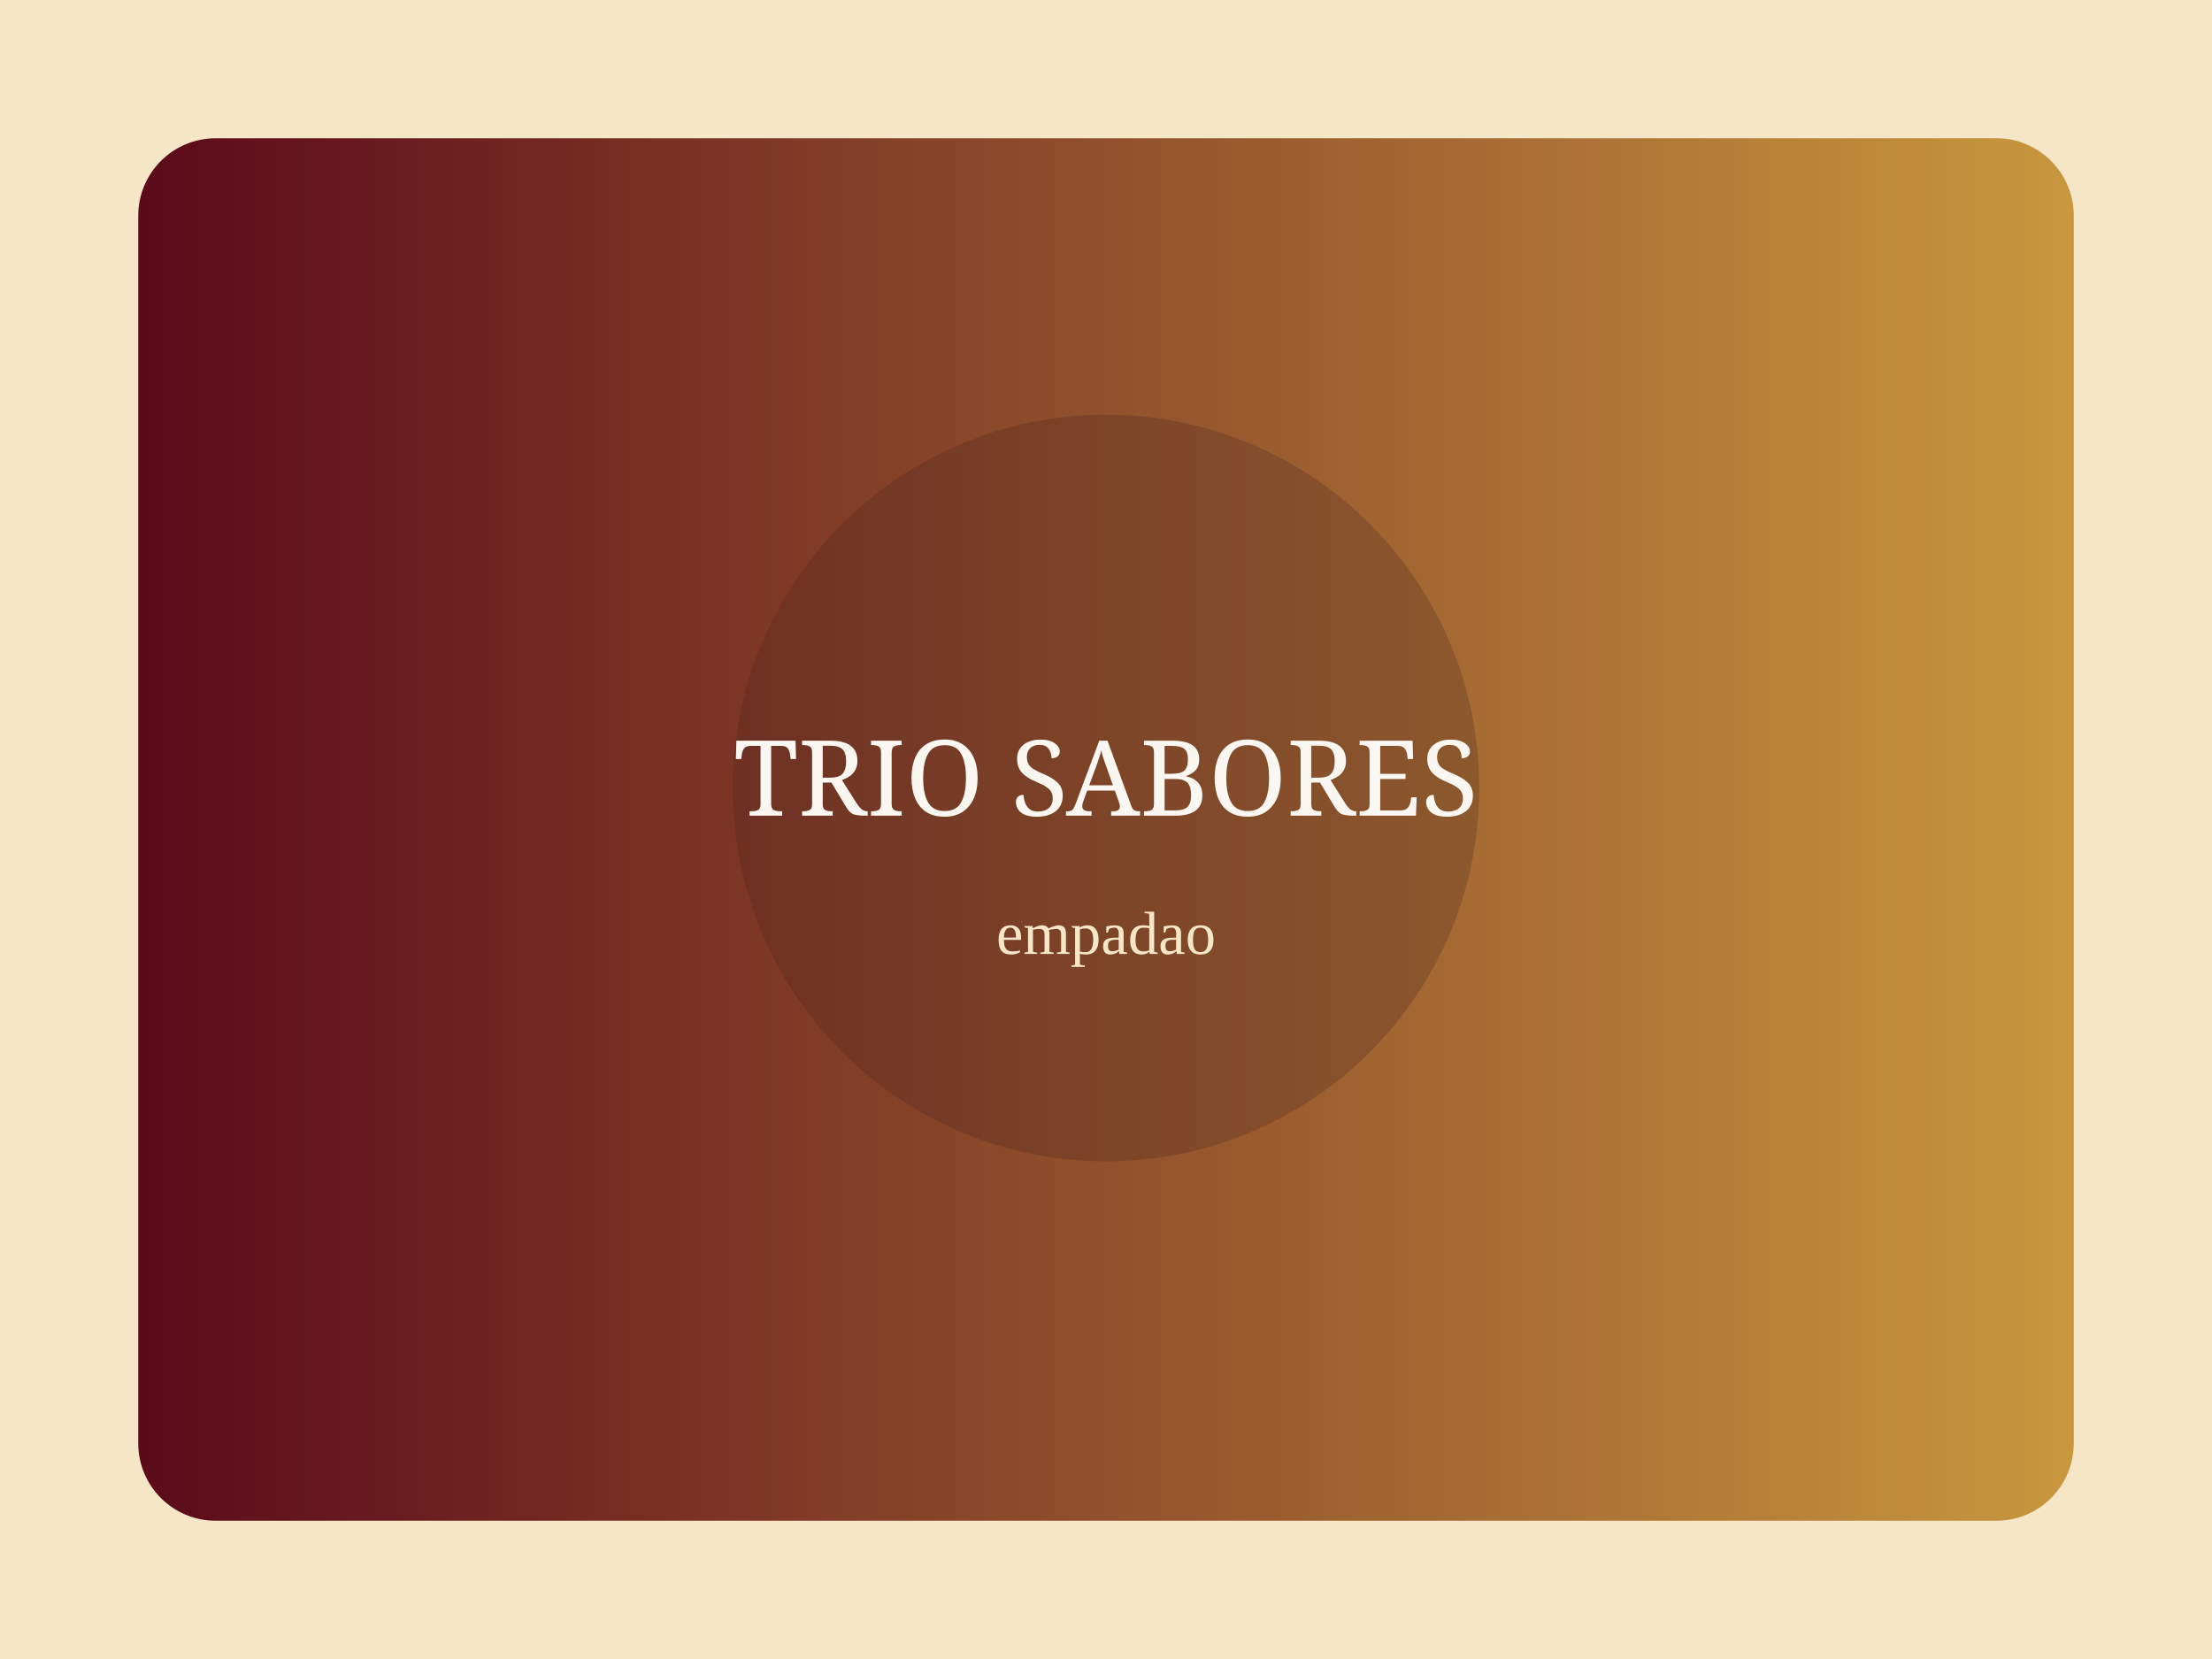
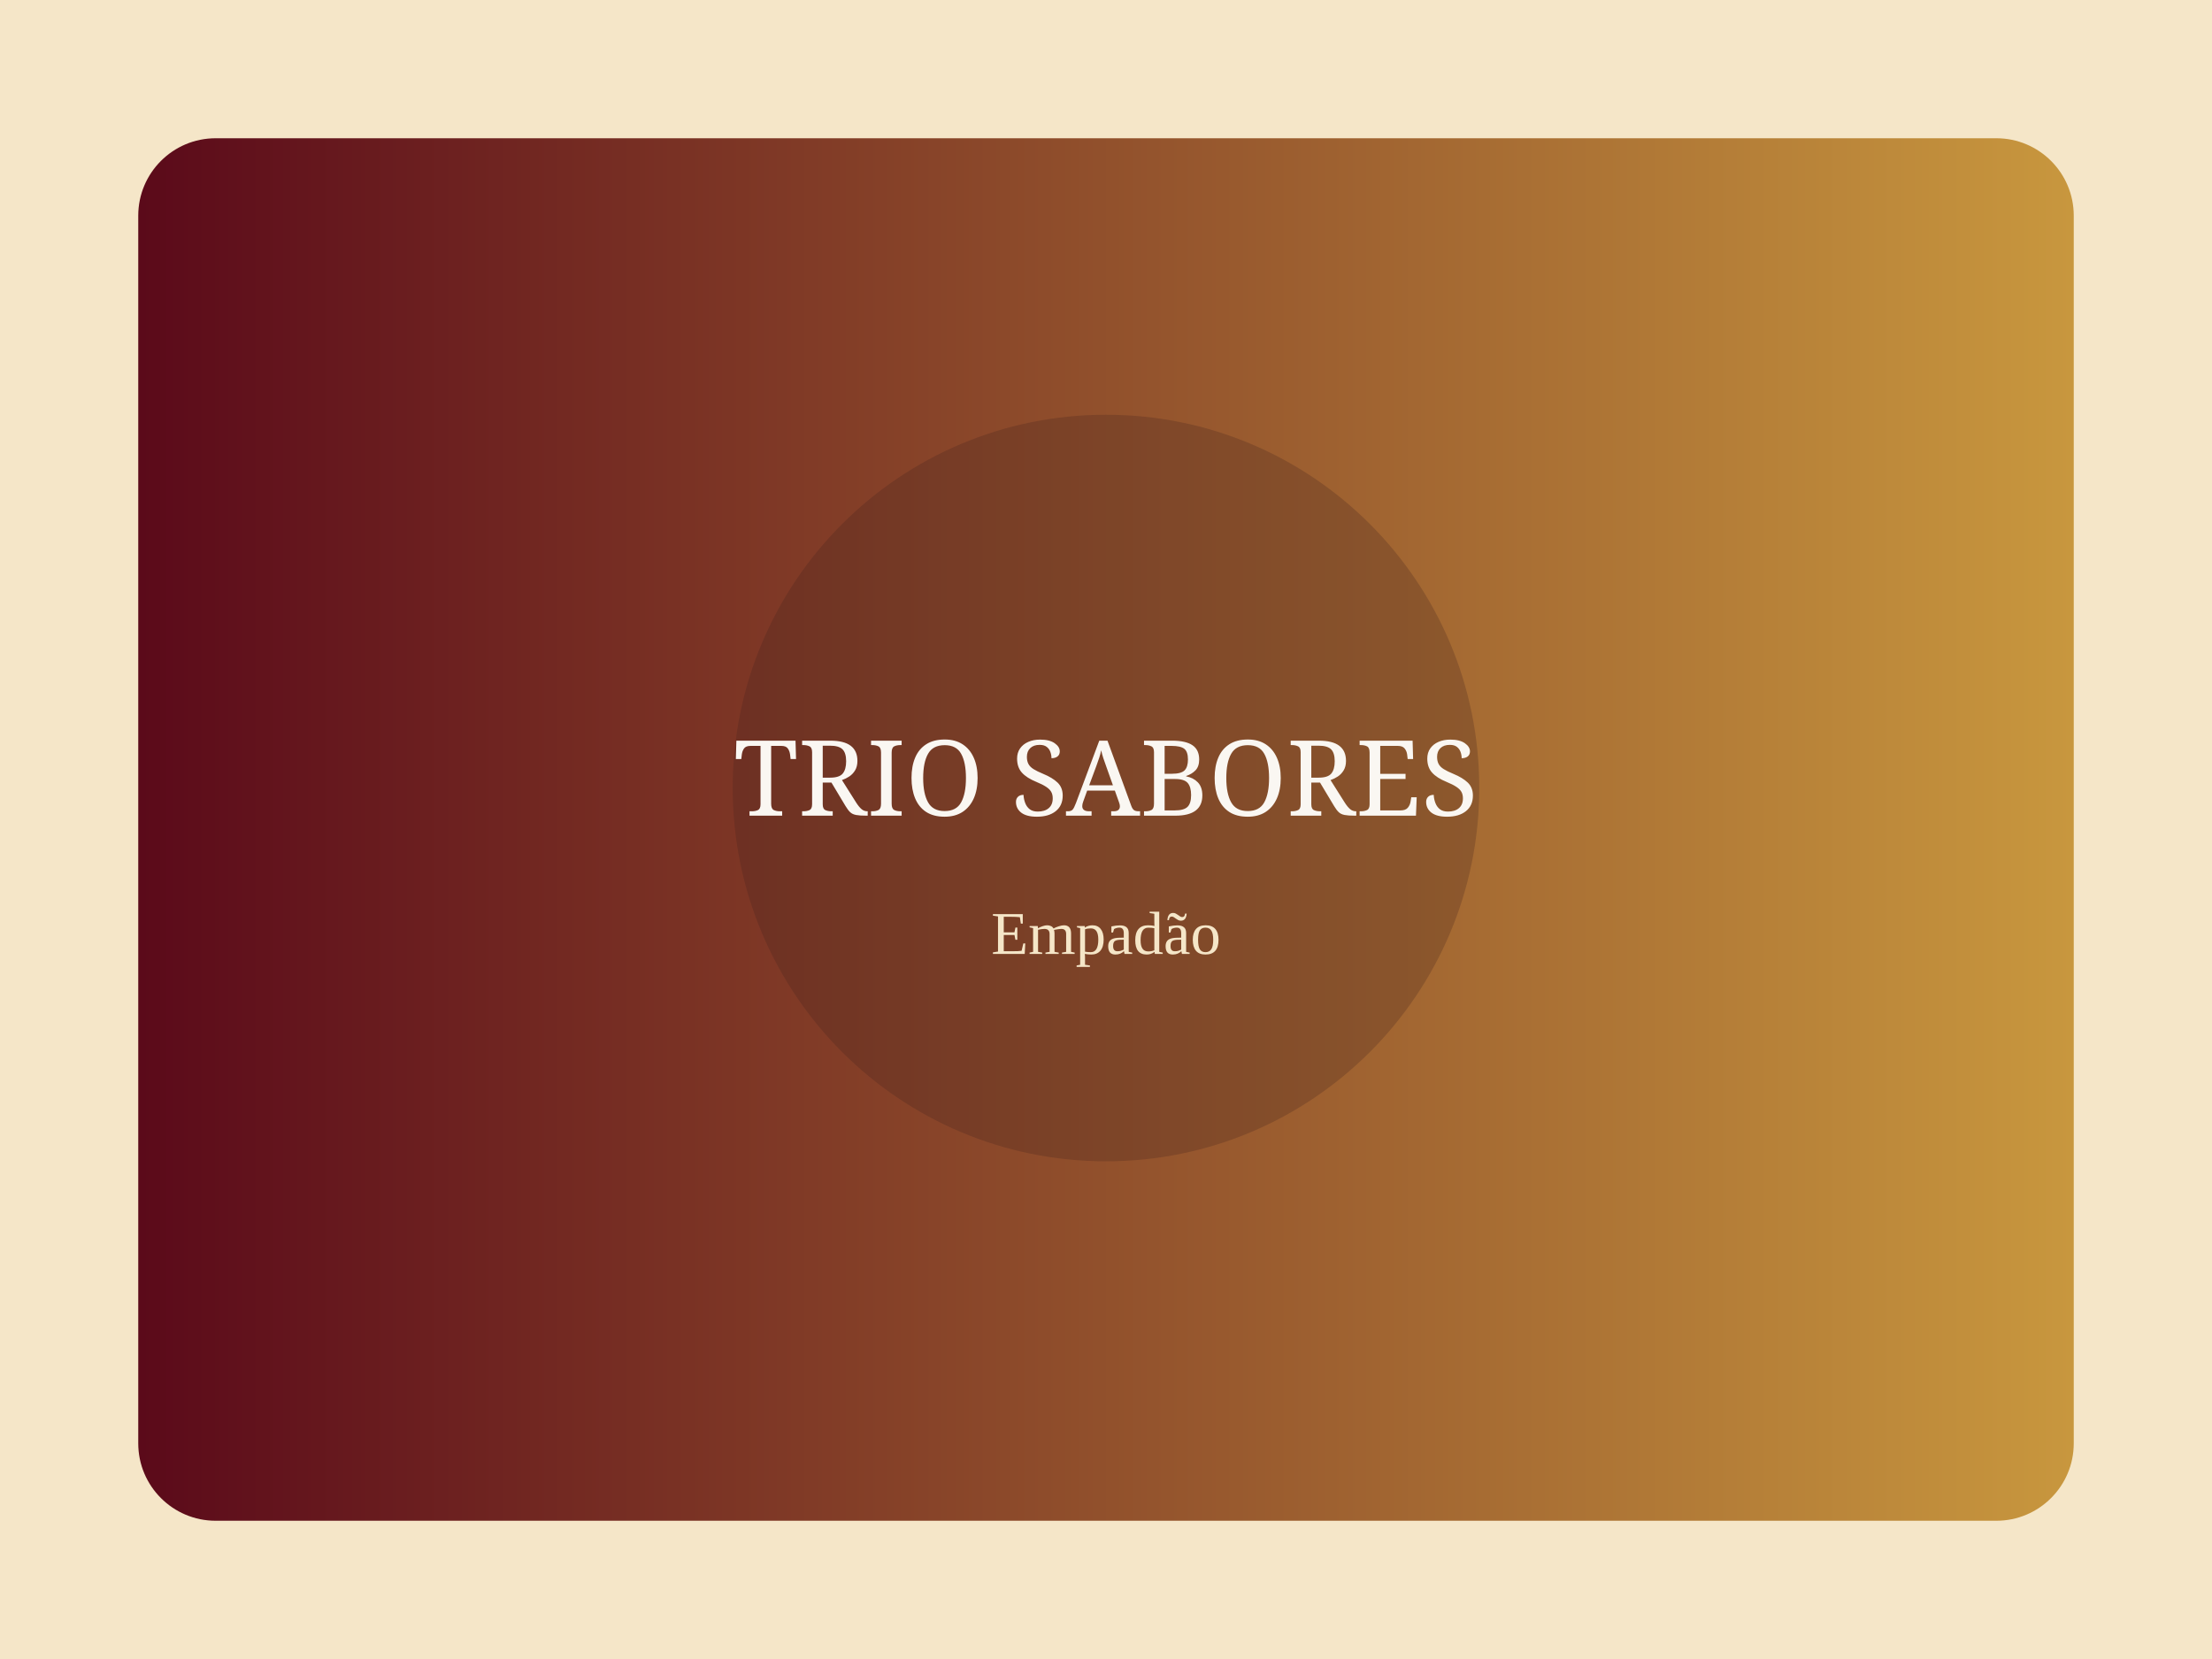
<svg xmlns="http://www.w3.org/2000/svg" width="800" height="600">
  <defs>
    <linearGradient id="g" x1="0" x2="1">
      <stop stop-color="#5b0a1a" />
      <stop offset="1" stop-color="#c8973e" />
    </linearGradient>
  </defs>
  <rect width="800" height="600" fill="#f5e6c8" />
  <rect x="50" y="50" width="700" height="500" rx="28" fill="url(#g)" />
  <circle cx="400" cy="285" r="135" fill="#3e1f1b" opacity=".25" />
  <text x="400" y="295" text-anchor="middle" fill="#faf7f2" font-size="38" font-family="Georgia">TRIO SABORES</text>
-   <text x="400" y="345" text-anchor="middle" fill="#f5e6c8" font-size="22">empadao</text>
+   <text x="400" y="345" text-anchor="middle" fill="#f5e6c8" font-size="22">Empadão</text>
</svg>
